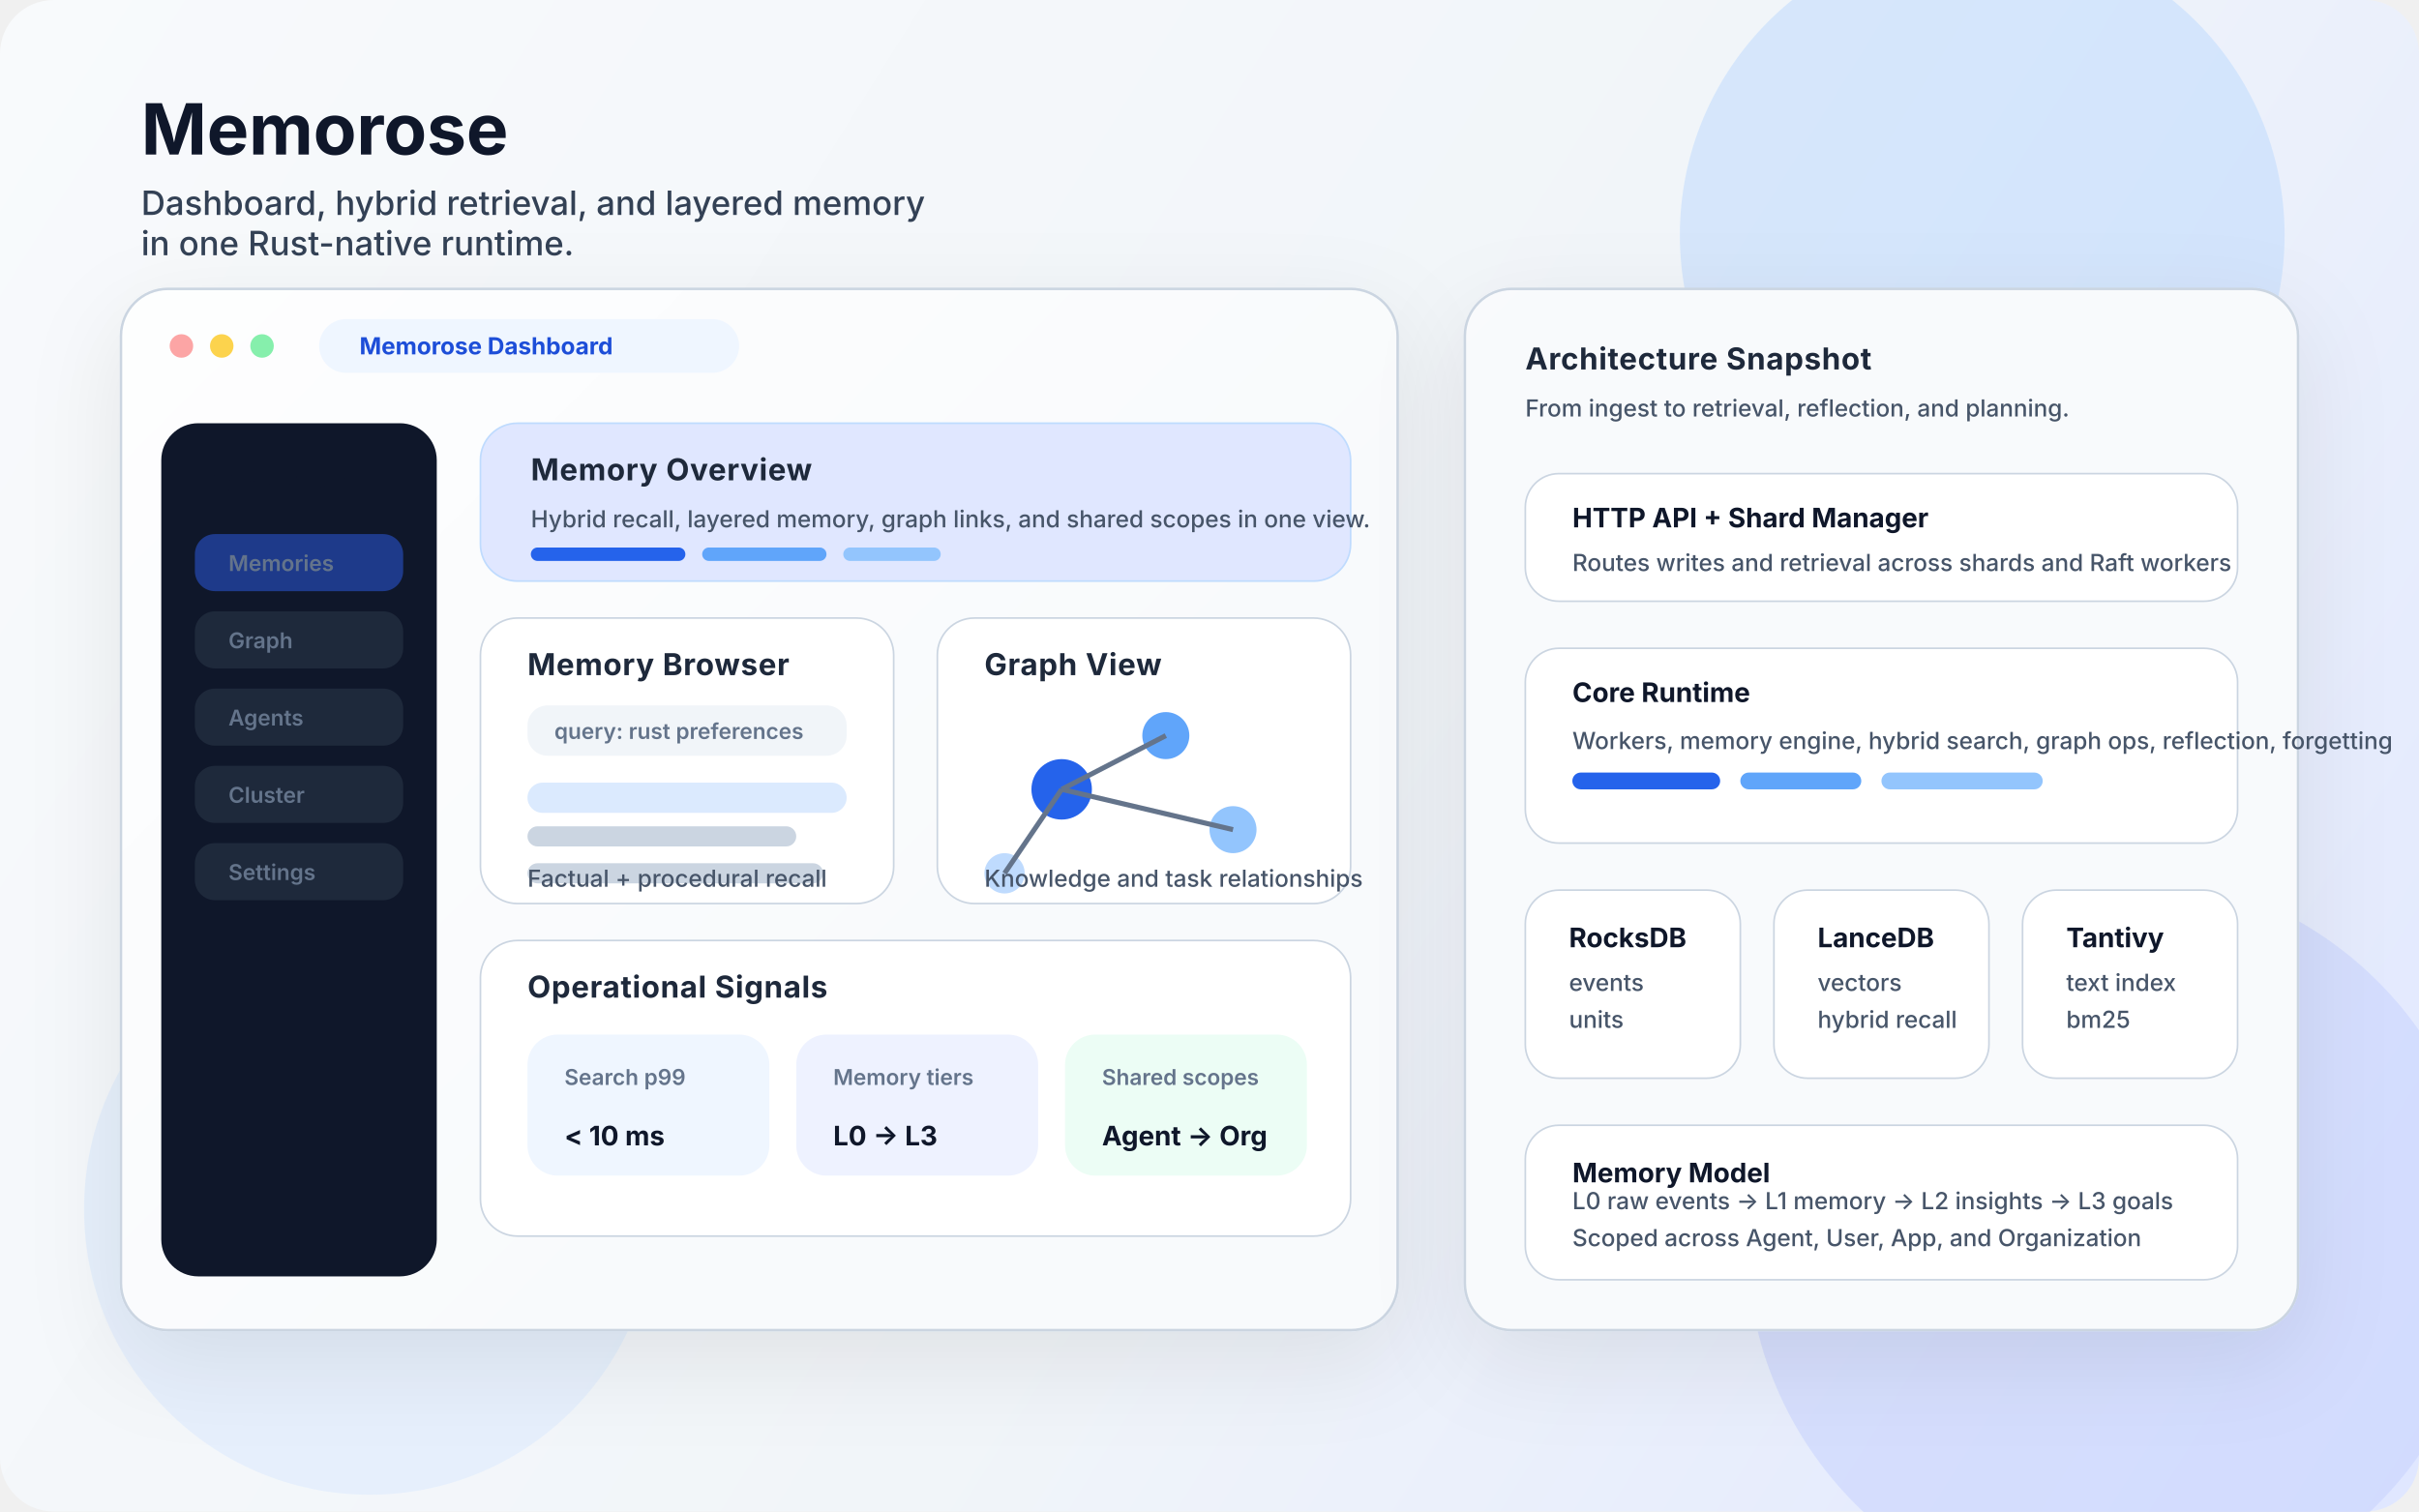
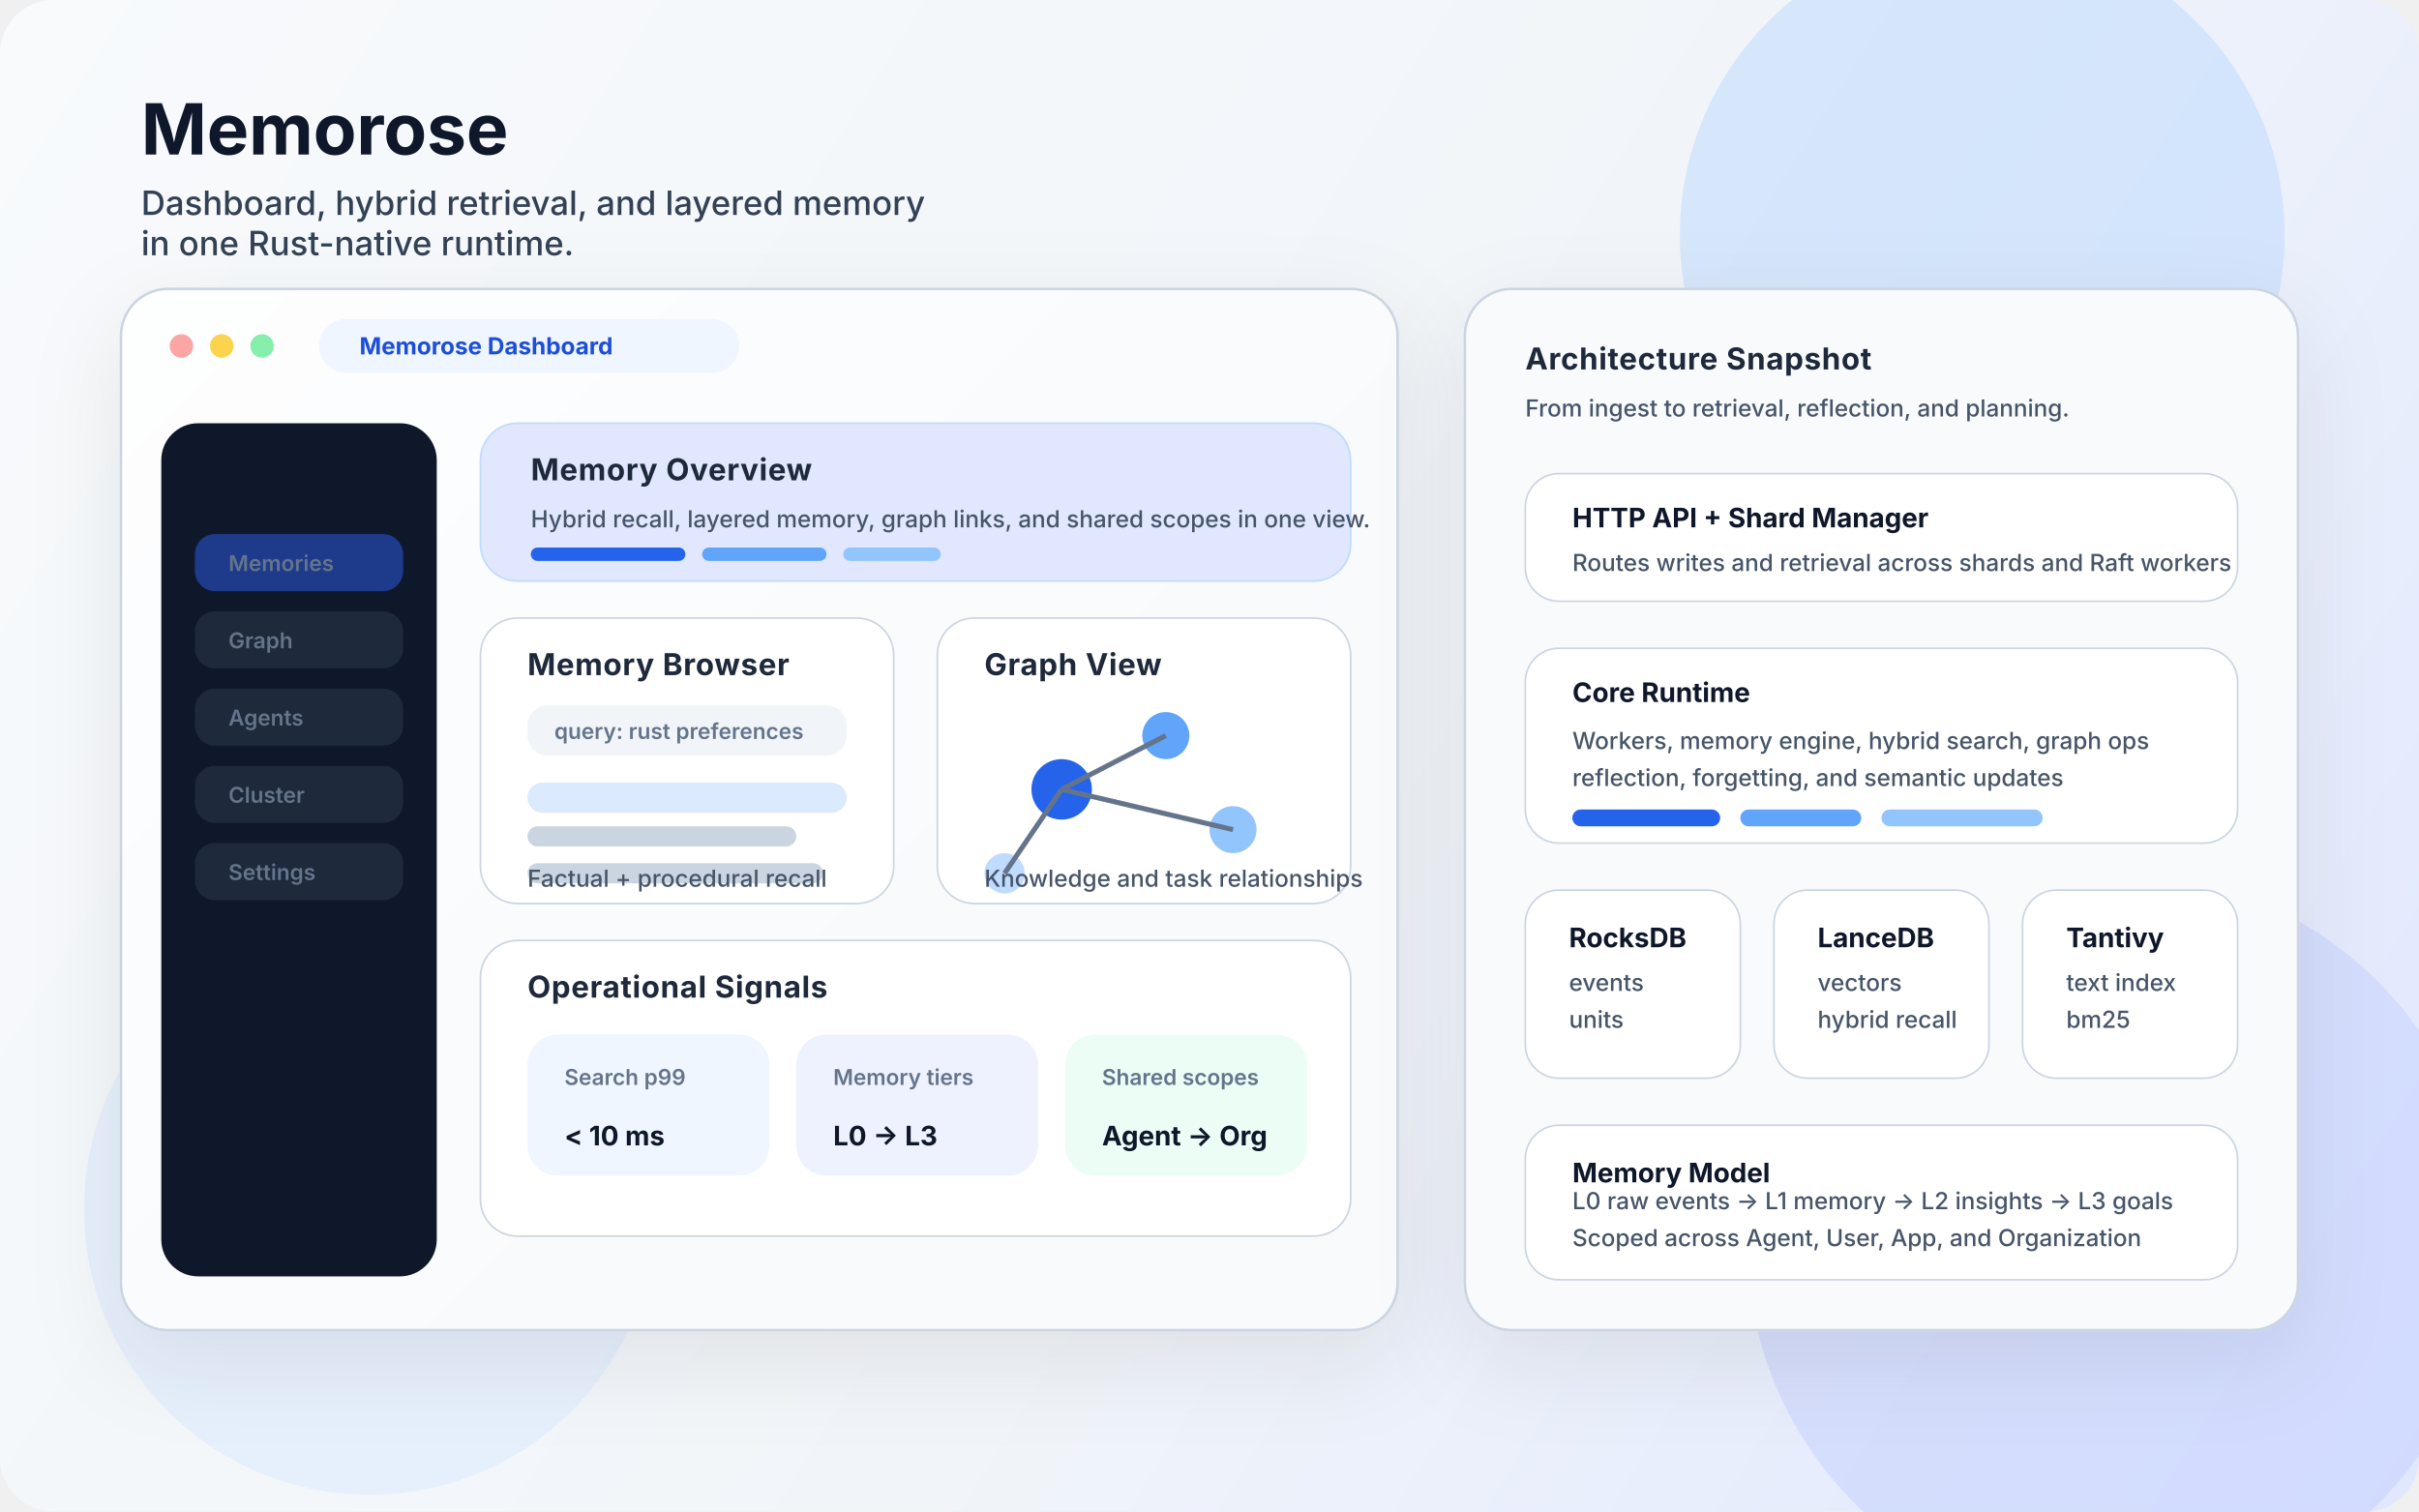
<svg xmlns="http://www.w3.org/2000/svg" width="1440" height="900" viewBox="0 0 1440 900" fill="none">
  <defs>
    <linearGradient id="bg" x1="0" y1="0" x2="1440" y2="900" gradientUnits="userSpaceOnUse">
      <stop stop-color="#F8FAFC" />
      <stop offset="0.55" stop-color="#F1F5F9" />
      <stop offset="1" stop-color="#E0E7FF" />
    </linearGradient>
    <linearGradient id="panel" x1="0" y1="0" x2="580" y2="580" gradientUnits="userSpaceOnUse">
      <stop stop-color="#FFFFFF" />
      <stop offset="1" stop-color="#F8FAFC" />
    </linearGradient>
    <linearGradient id="accent" x1="0" y1="0" x2="320" y2="120" gradientUnits="userSpaceOnUse">
      <stop stop-color="#DBEAFE" />
      <stop offset="1" stop-color="#E0E7FF" />
    </linearGradient>
    <filter id="shadow" x="0" y="0" width="1440" height="900" filterUnits="userSpaceOnUse" color-interpolation-filters="sRGB">
      <feDropShadow dx="0" dy="18" stdDeviation="28" flood-color="#0F172A" flood-opacity="0.08" />
    </filter>
    <style>
      .title { font: 700 42px ui-sans-serif, -apple-system, BlinkMacSystemFont, "Segoe UI", sans-serif; fill: #0F172A; }
      .subtitle { font: 500 20px ui-sans-serif, -apple-system, BlinkMacSystemFont, "Segoe UI", sans-serif; fill: #334155; }
      .section { font: 700 18px ui-sans-serif, -apple-system, BlinkMacSystemFont, "Segoe UI", sans-serif; fill: #1E293B; letter-spacing: 0.4px; }
      .chip { font: 700 14px ui-sans-serif, -apple-system, BlinkMacSystemFont, "Segoe UI", sans-serif; fill: #1D4ED8; }
      .label { font: 700 16px ui-sans-serif, -apple-system, BlinkMacSystemFont, "Segoe UI", sans-serif; fill: #0F172A; }
      .body { font: 500 14px ui-sans-serif, -apple-system, BlinkMacSystemFont, "Segoe UI", sans-serif; fill: #475569; }
      .small { font: 600 13px ui-sans-serif, -apple-system, BlinkMacSystemFont, "Segoe UI", sans-serif; fill: #64748B; }
    </style>
  </defs>
  <rect width="1440" height="900" rx="32" fill="url(#bg)" />
  <g opacity="0.55">
    <circle cx="1180" cy="140" r="180" fill="#BFDBFE" />
    <circle cx="1260" cy="740" r="220" fill="#C7D2FE" />
    <circle cx="220" cy="720" r="170" fill="#DBEAFE" />
  </g>
  <text x="84" y="92" class="title">Memorose</text>
  <text x="84" y="128" class="subtitle">
    <tspan x="84" dy="0">Dashboard, hybrid retrieval, and layered memory</tspan>
    <tspan x="84" dy="24">in one Rust-native runtime.</tspan>
  </text>
  <g filter="url(#shadow)">
    <rect x="72" y="172" width="760" height="620" rx="28" fill="url(#panel)" stroke="#CBD5E1" stroke-width="1.5" />
  </g>
  <circle cx="108" cy="206" r="7" fill="#FCA5A5" />
  <circle cx="132" cy="206" r="7" fill="#FCD34D" />
  <circle cx="156" cy="206" r="7" fill="#86EFAC" />
  <rect x="190" y="190" width="250" height="32" rx="16" fill="#EFF6FF" />
  <text x="214" y="211" class="chip">Memorose Dashboard</text>
  <rect x="96" y="252" width="164" height="508" rx="22" fill="#0F172A" />
  <text x="122" y="292" fill="#FFFFFF" class="label">Navigation</text>
  <rect x="116" y="318" width="124" height="34" rx="12" fill="#1E3A8A" />
  <text x="136" y="340" fill="#DBEAFE" class="small">Memories</text>
  <rect x="116" y="364" width="124" height="34" rx="12" fill="#1E293B" />
  <text x="136" y="386" fill="#CBD5E1" class="small">Graph</text>
  <rect x="116" y="410" width="124" height="34" rx="12" fill="#1E293B" />
  <text x="136" y="432" fill="#CBD5E1" class="small">Agents</text>
  <rect x="116" y="456" width="124" height="34" rx="12" fill="#1E293B" />
  <text x="136" y="478" fill="#CBD5E1" class="small">Cluster</text>
  <rect x="116" y="502" width="124" height="34" rx="12" fill="#1E293B" />
  <text x="136" y="524" fill="#CBD5E1" class="small">Settings</text>
  <rect x="286" y="252" width="518" height="94" rx="22" fill="url(#accent)" stroke="#BFDBFE" />
  <text x="316" y="286" class="section">Memory Overview</text>
  <text x="316" y="314" class="body">Hybrid recall, layered memory, graph links, and shared scopes in one view.</text>
  <rect x="316" y="326" width="92" height="8" rx="4" fill="#2563EB" />
  <rect x="418" y="326" width="74" height="8" rx="4" fill="#60A5FA" />
  <rect x="502" y="326" width="58" height="8" rx="4" fill="#93C5FD" />
  <rect x="286" y="368" width="246" height="170" rx="22" fill="#FFFFFF" stroke="#CBD5E1" />
  <text x="314" y="402" class="section">Memory Browser</text>
  <rect x="314" y="420" width="190" height="30" rx="12" fill="#F1F5F9" />
  <text x="330" y="440" class="small">query: rust preferences</text>
  <rect x="314" y="466" width="190" height="18" rx="9" fill="#DBEAFE" />
  <rect x="314" y="492" width="160" height="12" rx="6" fill="#CBD5E1" />
  <rect x="314" y="514" width="176" height="12" rx="6" fill="#CBD5E1" />
  <text x="314" y="528" class="body">Factual + procedural recall</text>
  <rect x="558" y="368" width="246" height="170" rx="22" fill="#FFFFFF" stroke="#CBD5E1" />
  <text x="586" y="402" class="section">Graph View</text>
  <circle cx="632" cy="470" r="18" fill="#2563EB" />
  <circle cx="694" cy="438" r="14" fill="#60A5FA" />
  <circle cx="734" cy="494" r="14" fill="#93C5FD" />
  <circle cx="598" cy="520" r="12" fill="#BFDBFE" />
  <line x1="632" y1="470" x2="694" y2="438" stroke="#64748B" stroke-width="3" />
  <line x1="632" y1="470" x2="734" y2="494" stroke="#64748B" stroke-width="3" />
  <line x1="632" y1="470" x2="598" y2="520" stroke="#64748B" stroke-width="3" />
  <text x="586" y="528" class="body">Knowledge and task relationships</text>
  <rect x="286" y="560" width="518" height="176" rx="22" fill="#FFFFFF" stroke="#CBD5E1" />
  <text x="314" y="594" class="section">Operational Signals</text>
  <rect x="314" y="616" width="144" height="84" rx="18" fill="#EFF6FF" />
  <text x="336" y="646" class="small">Search p99</text>
  <text x="336" y="682" class="label">&lt; 10 ms</text>
  <rect x="474" y="616" width="144" height="84" rx="18" fill="#EEF2FF" />
  <text x="496" y="646" class="small">Memory tiers</text>
  <text x="496" y="682" class="label">L0 → L3</text>
  <rect x="634" y="616" width="144" height="84" rx="18" fill="#ECFDF5" />
  <text x="656" y="646" class="small">Shared scopes</text>
  <text x="656" y="682" class="label">Agent → Org</text>
  <g filter="url(#shadow)">
    <rect x="872" y="172" width="496" height="620" rx="28" fill="url(#panel)" stroke="#CBD5E1" stroke-width="1.5" />
  </g>
  <text x="908" y="220" class="section">Architecture Snapshot</text>
  <text x="908" y="248" class="body">From ingest to retrieval, reflection, and planning.</text>
  <rect x="908" y="282" width="424" height="76" rx="20" fill="#FFFFFF" stroke="#CBD5E1" />
  <text x="936" y="314" class="label">HTTP API + Shard Manager</text>
  <text x="936" y="340" class="body">Routes writes and retrieval across shards and Raft workers</text>
  <rect x="908" y="386" width="424" height="116" rx="20" fill="#FFFFFF" stroke="#CBD5E1" />
  <text x="936" y="418" class="label">Core Runtime</text>
-   <text x="936" y="446" class="body">Workers, memory engine, hybrid search, graph ops, reflection, forgetting</text>
-   <rect x="936" y="460" width="88" height="10" rx="5" fill="#2563EB" />
-   <rect x="1036" y="460" width="72" height="10" rx="5" fill="#60A5FA" />
-   <rect x="1120" y="460" width="96" height="10" rx="5" fill="#93C5FD" />
+   <text x="936" y="446" class="body">
+     <tspan x="936" dy="0">Workers, memory engine, hybrid search, graph ops</tspan>
+     <tspan x="936" dy="22">reflection, forgetting, and semantic updates</tspan>
+   </text>
+   <rect x="936" y="482" width="88" height="10" rx="5" fill="#2563EB" />
+   <rect x="1036" y="482" width="72" height="10" rx="5" fill="#60A5FA" />
+   <rect x="1120" y="482" width="96" height="10" rx="5" fill="#93C5FD" />
  <rect x="908" y="530" width="128" height="112" rx="20" fill="#FFFFFF" stroke="#CBD5E1" />
  <text x="934" y="564" class="label">RocksDB</text>
  <text x="934" y="590" class="body">events</text>
  <text x="934" y="612" class="body">units</text>
  <rect x="1056" y="530" width="128" height="112" rx="20" fill="#FFFFFF" stroke="#CBD5E1" />
  <text x="1082" y="564" class="label">LanceDB</text>
  <text x="1082" y="590" class="body">vectors</text>
  <text x="1082" y="612" class="body">hybrid recall</text>
  <rect x="1204" y="530" width="128" height="112" rx="20" fill="#FFFFFF" stroke="#CBD5E1" />
  <text x="1230" y="564" class="label">Tantivy</text>
  <text x="1230" y="590" class="body">text index</text>
  <text x="1230" y="612" class="body">bm25</text>
  <rect x="908" y="670" width="424" height="92" rx="20" fill="#FFFFFF" stroke="#CBD5E1" />
  <text x="936" y="704" class="label">Memory Model</text>
  <text x="936" y="720" class="body">
    <tspan x="936" dy="0">L0 raw events → L1 memory → L2 insights → L3 goals</tspan>
    <tspan x="936" dy="22">Scoped across Agent, User, App, and Organization</tspan>
  </text>
</svg>
